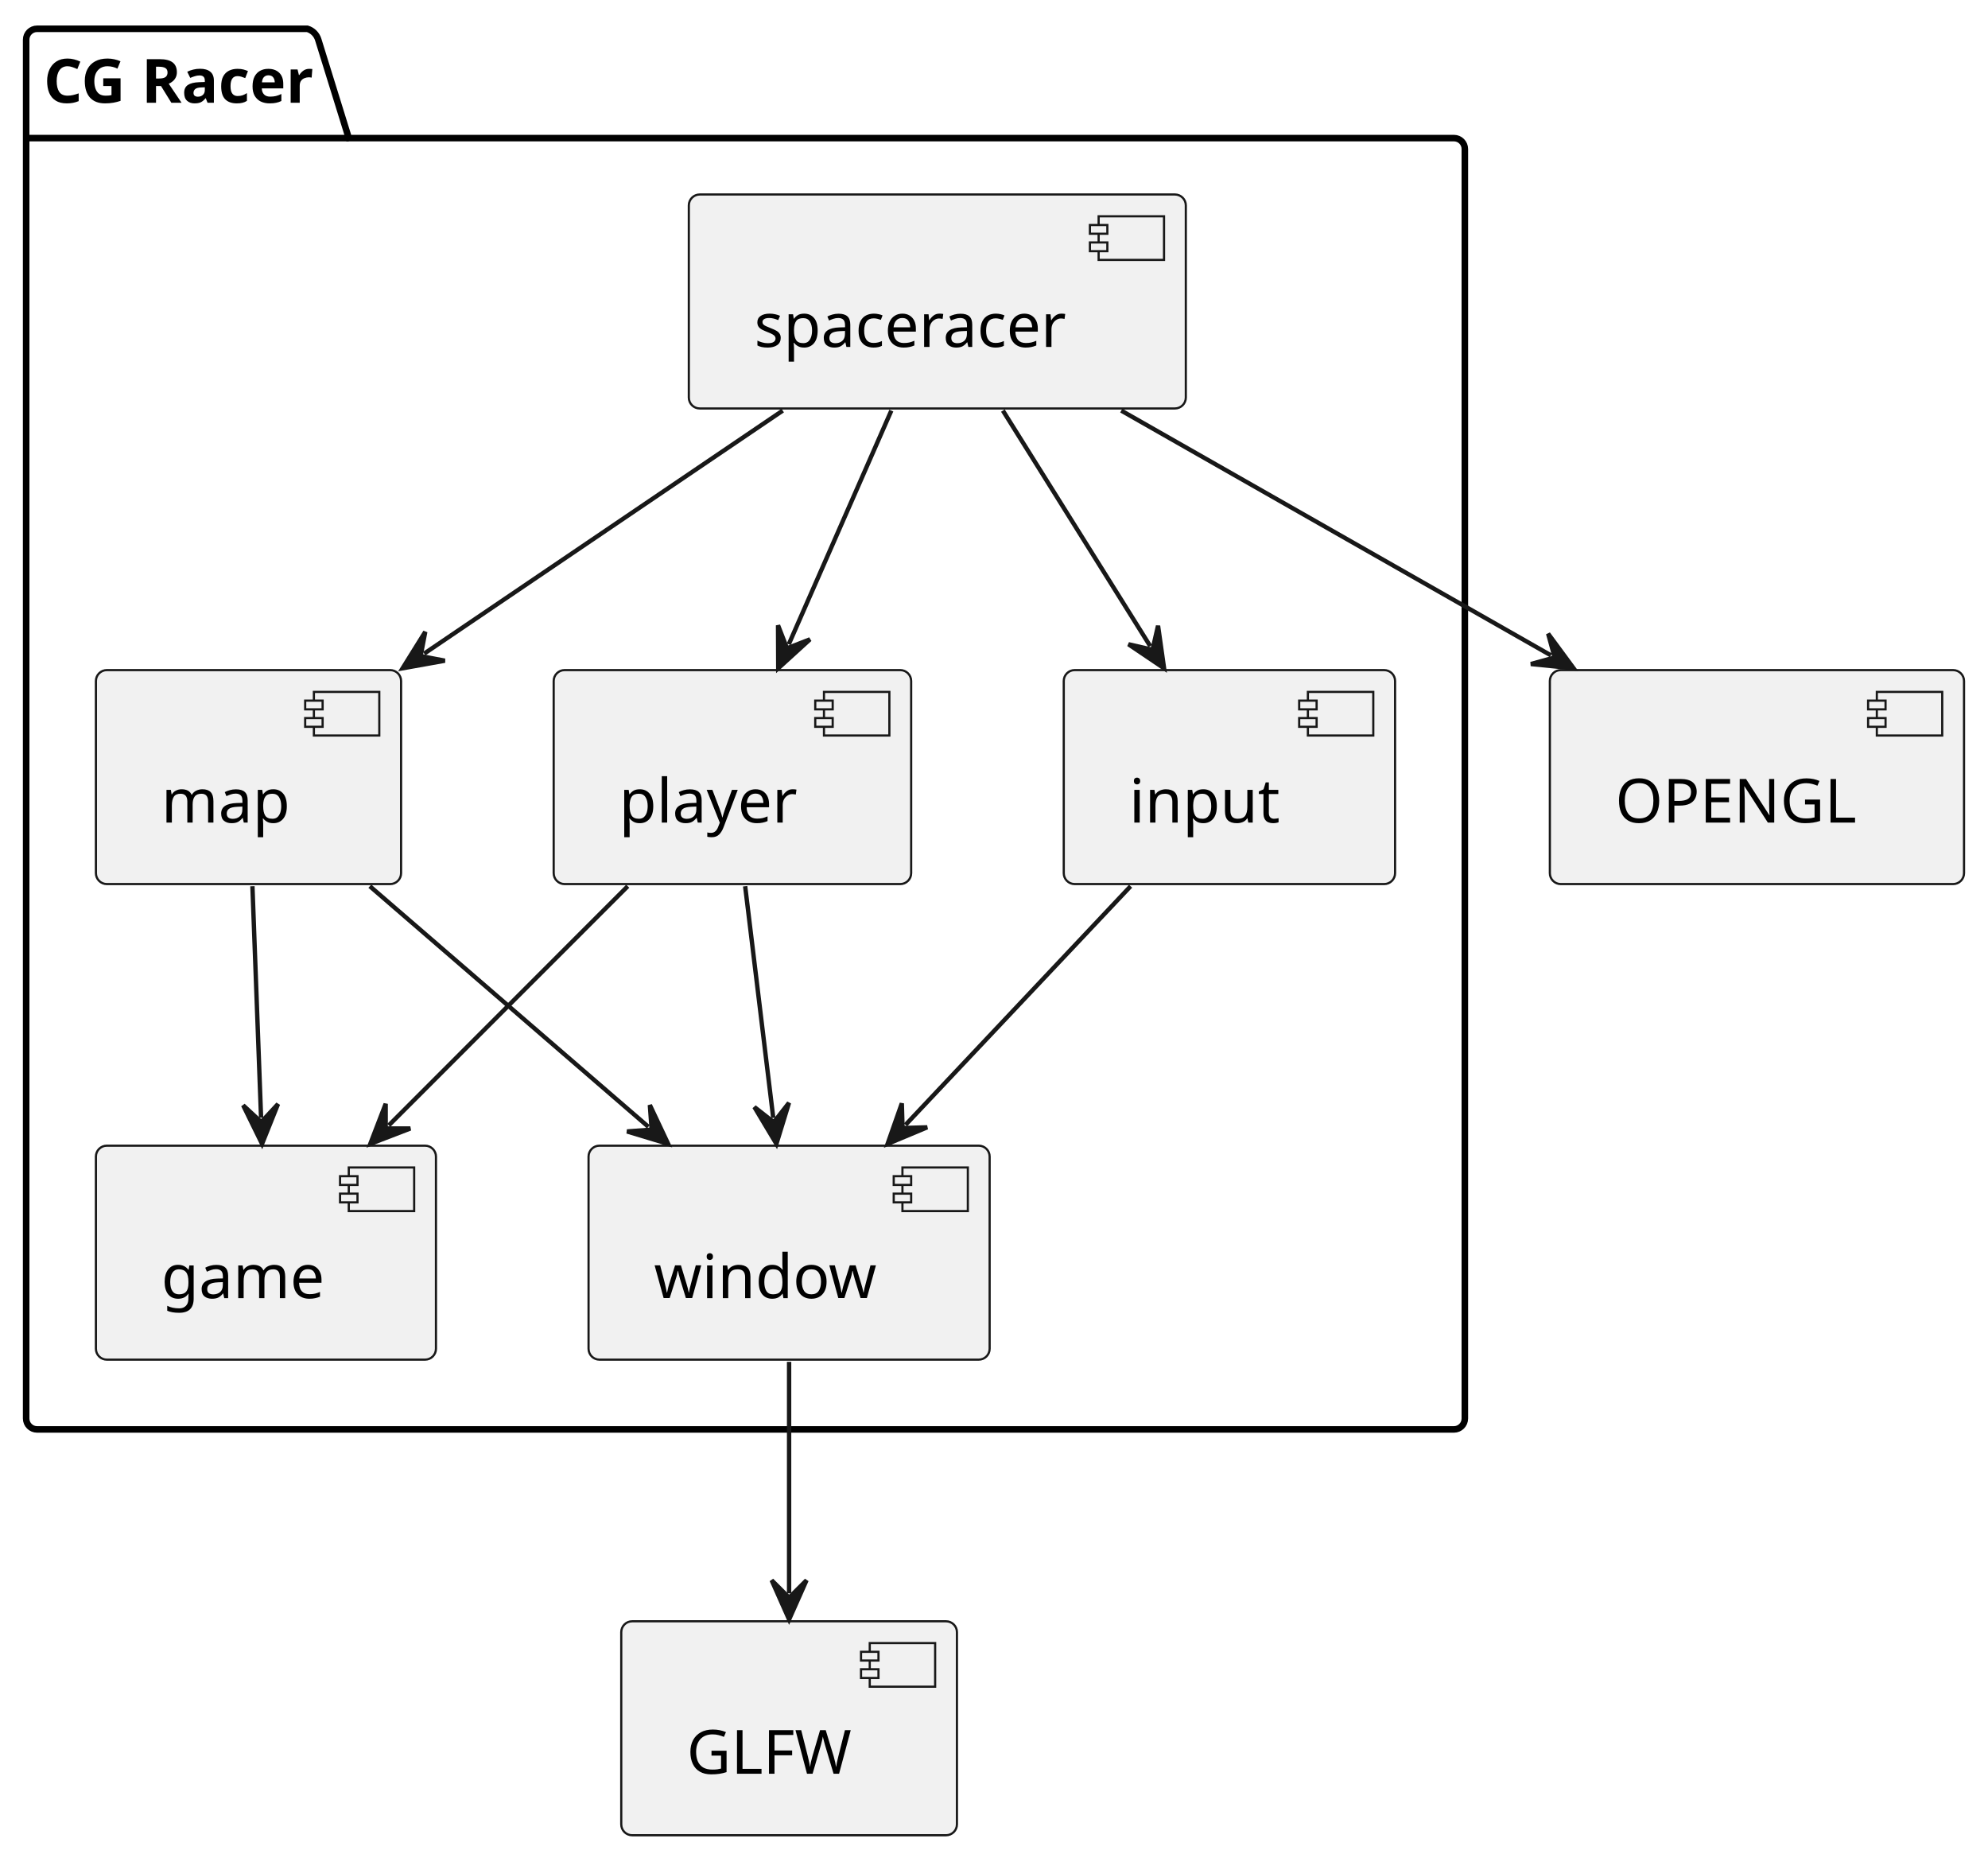
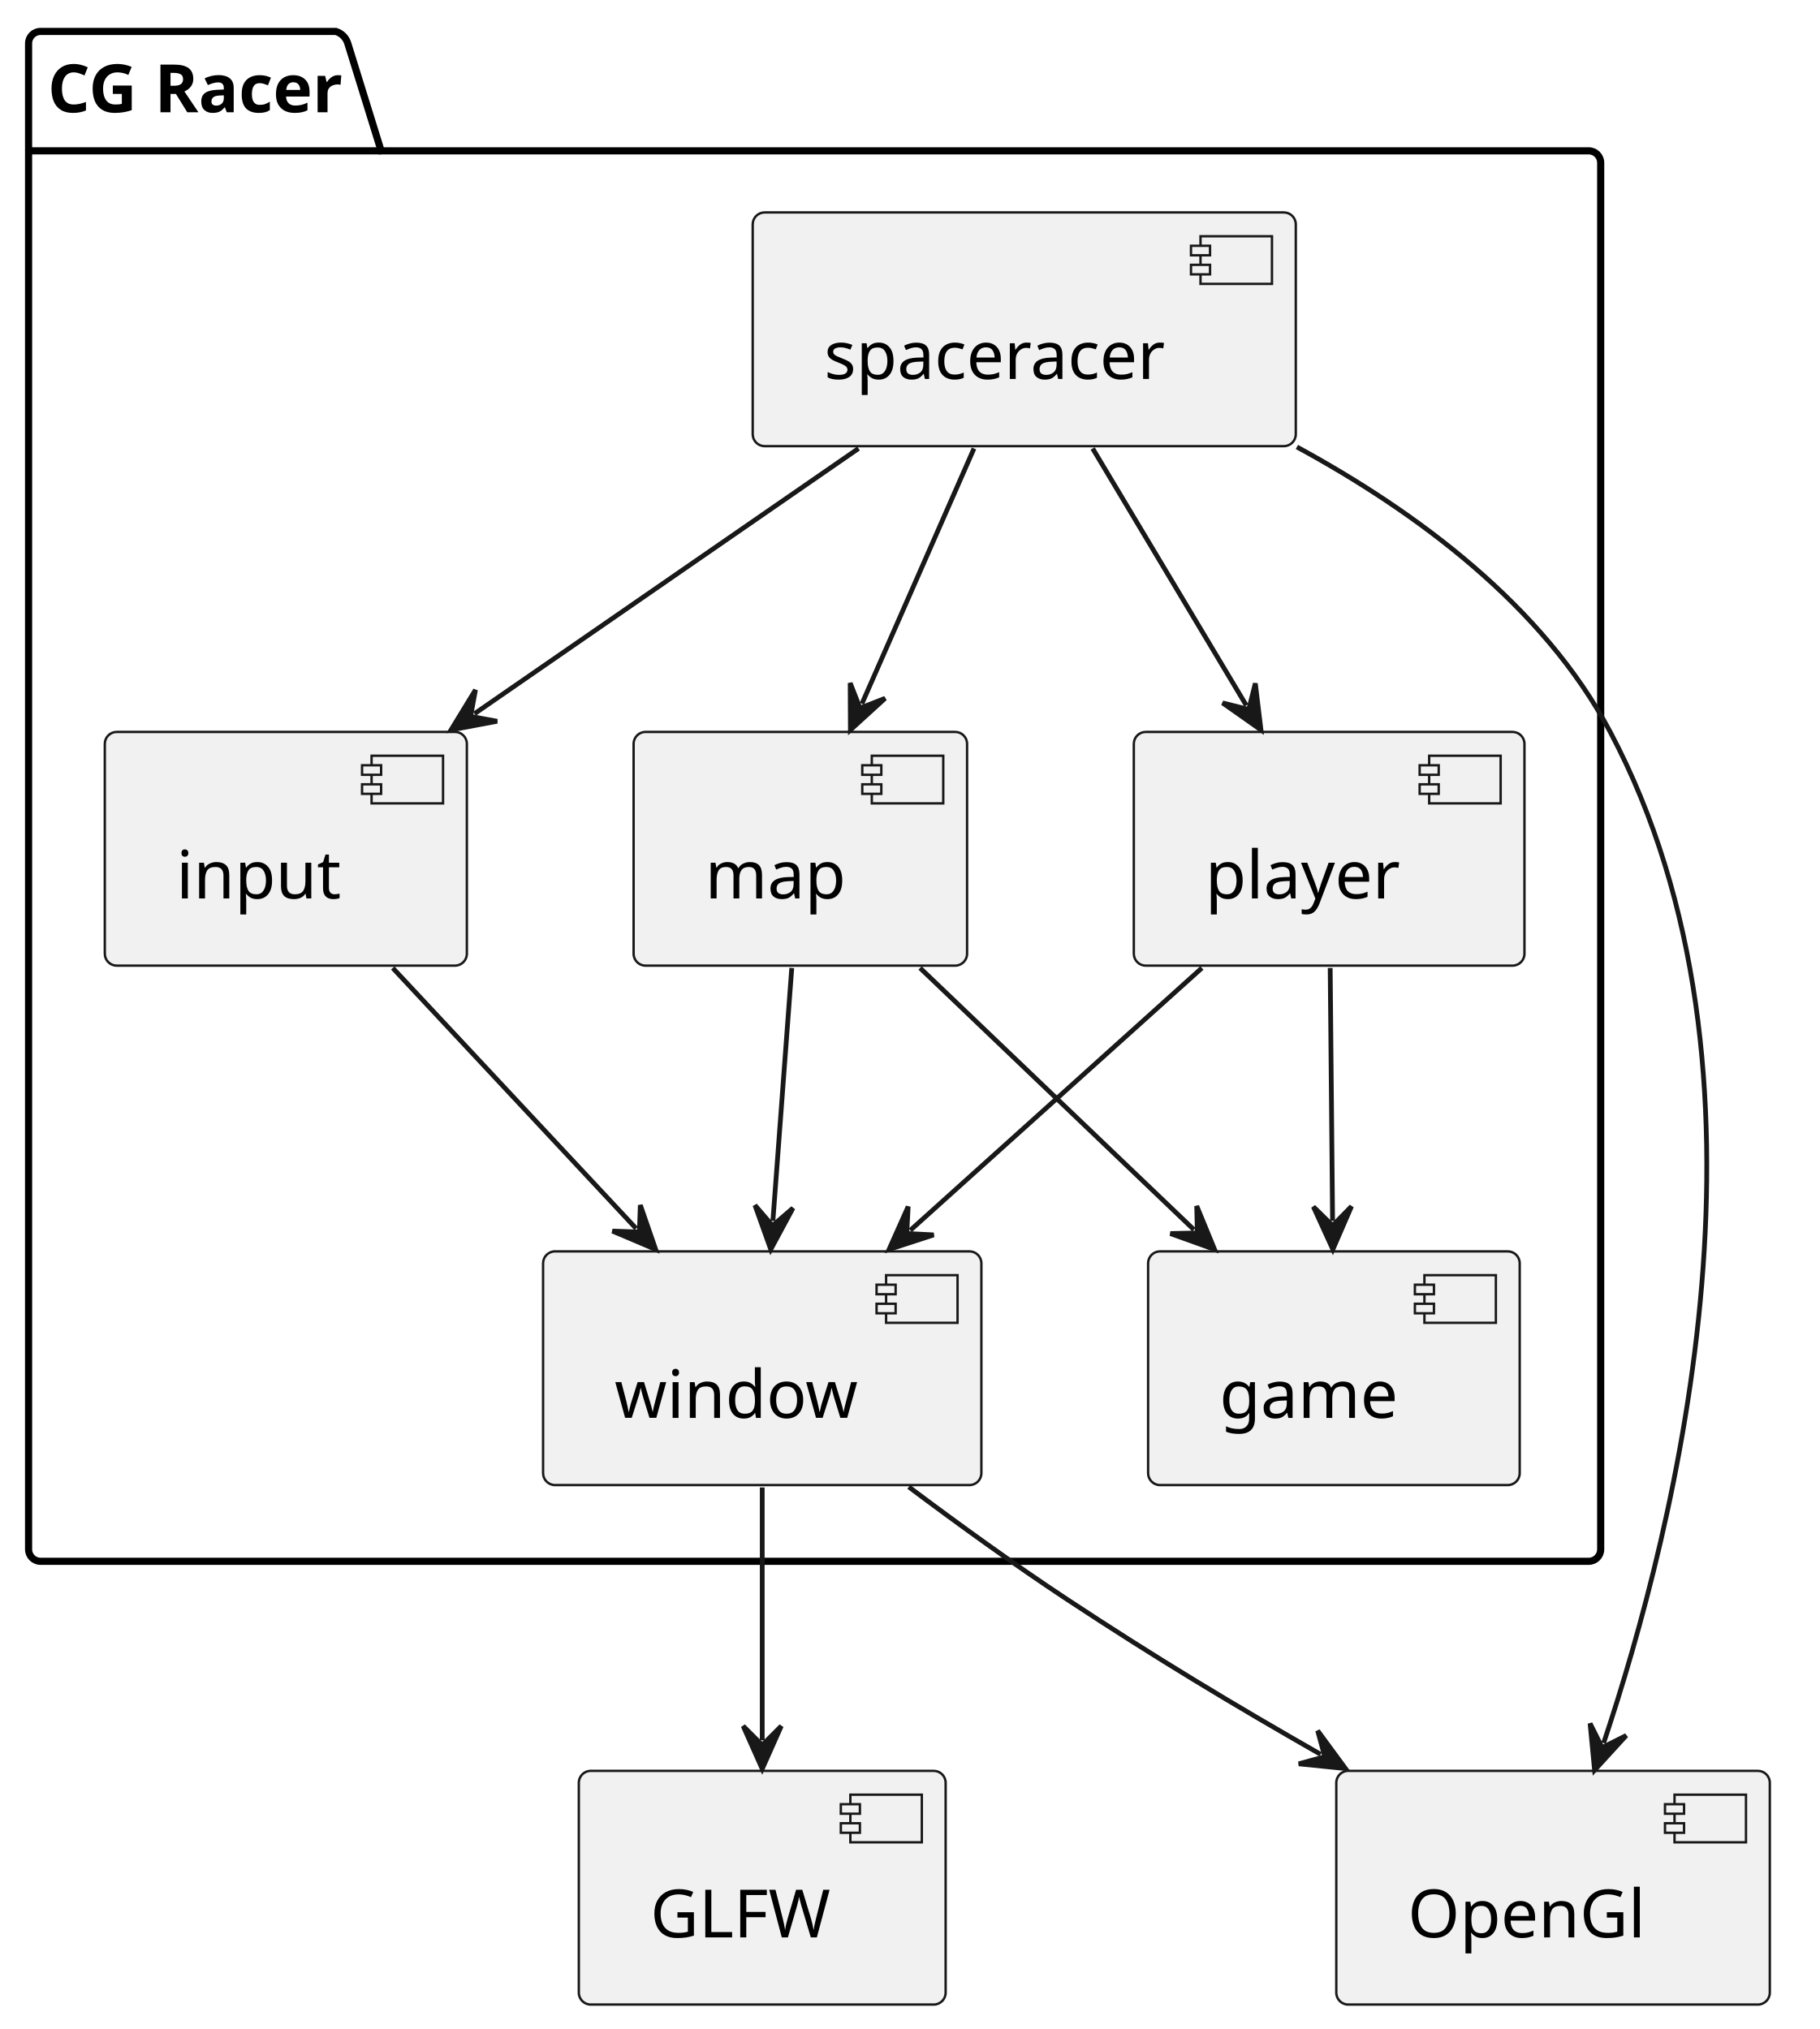
- <svg xmlns="http://www.w3.org/2000/svg" contentStyleType="text/css" height="426px" preserveAspectRatio="none" style="width:456px;height:426px;background:#FFFFFF;" version="1.1" viewBox="0 0 456 426" width="456px" zoomAndPan="magnify">
+ <svg xmlns="http://www.w3.org/2000/svg" contentStyleType="text/css" height="426px" preserveAspectRatio="none" style="width:382px;height:426px;background:#FFFFFF;" version="1.1" viewBox="0 0 382 426" width="382px" zoomAndPan="magnify">
  <defs />
  <g>
    <g id="cluster_CG Racer">
      <path d="M8.5,6.602 L70.5,6.602 A3.75,3.75 0 0 1 73,9.102 L80,31.67 L333.5,31.67 A2.5,2.5 0 0 1 336,34.17 L336,325.302 A2.5,2.5 0 0 1 333.5,327.802 L8.5,327.802 A2.5,2.5 0 0 1 6,325.302 L6,9.102 A2.5,2.5 0 0 1 8.5,6.602 " fill="none" style="stroke:#000000;stroke-width:1.5;" />
      <line style="stroke:#000000;stroke-width:1.5;" x1="6" x2="80" y1="31.67" y2="31.67" />
      <text fill="#000000" font-family="sans-serif" font-size="14" font-weight="bold" lengthAdjust="spacing" textLength="61" x="10" y="23.568">CG Racer</text>
    </g>
    <g id="elem_spaceracer">
      <rect fill="#F1F1F1" height="49.068" rx="2.5" ry="2.5" style="stroke:#181818;stroke-width:0.5;" width="114" x="158" y="44.602" />
      <rect fill="#F1F1F1" height="10" style="stroke:#181818;stroke-width:0.5;" width="15" x="252" y="49.602" />
      <rect fill="#F1F1F1" height="2" style="stroke:#181818;stroke-width:0.5;" width="4" x="250" y="51.602" />
      <rect fill="#F1F1F1" height="2" style="stroke:#181818;stroke-width:0.5;" width="4" x="250" y="55.602" />
      <text fill="#000000" font-family="sans-serif" font-size="14" lengthAdjust="spacing" textLength="74" x="173" y="79.568">spaceracer</text>
    </g>
    <g id="elem_window">
-       <rect fill="#F1F1F1" height="49.068" rx="2.5" ry="2.5" style="stroke:#181818;stroke-width:0.5;" width="92" x="135" y="262.732" />
-       <rect fill="#F1F1F1" height="10" style="stroke:#181818;stroke-width:0.5;" width="15" x="207" y="267.732" />
-       <rect fill="#F1F1F1" height="2" style="stroke:#181818;stroke-width:0.5;" width="4" x="205" y="269.732" />
-       <rect fill="#F1F1F1" height="2" style="stroke:#181818;stroke-width:0.5;" width="4" x="205" y="273.732" />
-       <text fill="#000000" font-family="sans-serif" font-size="14" lengthAdjust="spacing" textLength="52" x="150" y="297.698">window</text>
+       <rect fill="#F1F1F1" height="49.068" rx="2.5" ry="2.5" style="stroke:#181818;stroke-width:0.5;" width="92" x="114" y="262.732" />
+       <rect fill="#F1F1F1" height="10" style="stroke:#181818;stroke-width:0.5;" width="15" x="186" y="267.732" />
+       <rect fill="#F1F1F1" height="2" style="stroke:#181818;stroke-width:0.5;" width="4" x="184" y="269.732" />
+       <rect fill="#F1F1F1" height="2" style="stroke:#181818;stroke-width:0.5;" width="4" x="184" y="273.732" />
+       <text fill="#000000" font-family="sans-serif" font-size="14" lengthAdjust="spacing" textLength="52" x="129" y="297.698">window</text>
    </g>
    <g id="elem_input">
-       <rect fill="#F1F1F1" height="49.068" rx="2.5" ry="2.5" style="stroke:#181818;stroke-width:0.5;" width="76" x="244" y="153.672" />
+       <rect fill="#F1F1F1" height="49.068" rx="2.5" ry="2.5" style="stroke:#181818;stroke-width:0.5;" width="76" x="22" y="153.672" />
+       <rect fill="#F1F1F1" height="10" style="stroke:#181818;stroke-width:0.5;" width="15" x="78" y="158.672" />
+       <rect fill="#F1F1F1" height="2" style="stroke:#181818;stroke-width:0.5;" width="4" x="76" y="160.672" />
+       <rect fill="#F1F1F1" height="2" style="stroke:#181818;stroke-width:0.5;" width="4" x="76" y="164.672" />
+       <text fill="#000000" font-family="sans-serif" font-size="14" lengthAdjust="spacing" textLength="36" x="37" y="188.638">input</text>
+     </g>
+     <g id="elem_player">
+       <rect fill="#F1F1F1" height="49.068" rx="2.5" ry="2.5" style="stroke:#181818;stroke-width:0.5;" width="82" x="238" y="153.672" />
      <rect fill="#F1F1F1" height="10" style="stroke:#181818;stroke-width:0.5;" width="15" x="300" y="158.672" />
      <rect fill="#F1F1F1" height="2" style="stroke:#181818;stroke-width:0.5;" width="4" x="298" y="160.672" />
      <rect fill="#F1F1F1" height="2" style="stroke:#181818;stroke-width:0.5;" width="4" x="298" y="164.672" />
-       <text fill="#000000" font-family="sans-serif" font-size="14" lengthAdjust="spacing" textLength="36" x="259" y="188.638">input</text>
-     </g>
-     <g id="elem_player">
-       <rect fill="#F1F1F1" height="49.068" rx="2.5" ry="2.5" style="stroke:#181818;stroke-width:0.5;" width="82" x="127" y="153.672" />
-       <rect fill="#F1F1F1" height="10" style="stroke:#181818;stroke-width:0.5;" width="15" x="189" y="158.672" />
-       <rect fill="#F1F1F1" height="2" style="stroke:#181818;stroke-width:0.5;" width="4" x="187" y="160.672" />
-       <rect fill="#F1F1F1" height="2" style="stroke:#181818;stroke-width:0.5;" width="4" x="187" y="164.672" />
-       <text fill="#000000" font-family="sans-serif" font-size="14" lengthAdjust="spacing" textLength="42" x="142" y="188.638">player</text>
+       <text fill="#000000" font-family="sans-serif" font-size="14" lengthAdjust="spacing" textLength="42" x="253" y="188.638">player</text>
    </g>
    <g id="elem_game">
-       <rect fill="#F1F1F1" height="49.068" rx="2.5" ry="2.5" style="stroke:#181818;stroke-width:0.5;" width="78" x="22" y="262.732" />
-       <rect fill="#F1F1F1" height="10" style="stroke:#181818;stroke-width:0.5;" width="15" x="80" y="267.732" />
-       <rect fill="#F1F1F1" height="2" style="stroke:#181818;stroke-width:0.5;" width="4" x="78" y="269.732" />
-       <rect fill="#F1F1F1" height="2" style="stroke:#181818;stroke-width:0.5;" width="4" x="78" y="273.732" />
-       <text fill="#000000" font-family="sans-serif" font-size="14" lengthAdjust="spacing" textLength="38" x="37" y="297.698">game</text>
+       <rect fill="#F1F1F1" height="49.068" rx="2.5" ry="2.5" style="stroke:#181818;stroke-width:0.5;" width="78" x="241" y="262.732" />
+       <rect fill="#F1F1F1" height="10" style="stroke:#181818;stroke-width:0.5;" width="15" x="299" y="267.732" />
+       <rect fill="#F1F1F1" height="2" style="stroke:#181818;stroke-width:0.5;" width="4" x="297" y="269.732" />
+       <rect fill="#F1F1F1" height="2" style="stroke:#181818;stroke-width:0.5;" width="4" x="297" y="273.732" />
+       <text fill="#000000" font-family="sans-serif" font-size="14" lengthAdjust="spacing" textLength="38" x="256" y="297.698">game</text>
    </g>
    <g id="elem_map">
-       <rect fill="#F1F1F1" height="49.068" rx="2.5" ry="2.5" style="stroke:#181818;stroke-width:0.5;" width="70" x="22" y="153.672" />
-       <rect fill="#F1F1F1" height="10" style="stroke:#181818;stroke-width:0.5;" width="15" x="72" y="158.672" />
-       <rect fill="#F1F1F1" height="2" style="stroke:#181818;stroke-width:0.5;" width="4" x="70" y="160.672" />
-       <rect fill="#F1F1F1" height="2" style="stroke:#181818;stroke-width:0.5;" width="4" x="70" y="164.672" />
-       <text fill="#000000" font-family="sans-serif" font-size="14" lengthAdjust="spacing" textLength="30" x="37" y="188.638">map</text>
+       <rect fill="#F1F1F1" height="49.068" rx="2.5" ry="2.5" style="stroke:#181818;stroke-width:0.5;" width="70" x="133" y="153.672" />
+       <rect fill="#F1F1F1" height="10" style="stroke:#181818;stroke-width:0.5;" width="15" x="183" y="158.672" />
+       <rect fill="#F1F1F1" height="2" style="stroke:#181818;stroke-width:0.5;" width="4" x="181" y="160.672" />
+       <rect fill="#F1F1F1" height="2" style="stroke:#181818;stroke-width:0.5;" width="4" x="181" y="164.672" />
+       <text fill="#000000" font-family="sans-serif" font-size="14" lengthAdjust="spacing" textLength="30" x="148" y="188.638">map</text>
    </g>
    <g id="elem_GLFW">
-       <rect fill="#F1F1F1" height="49.068" rx="2.5" ry="2.5" style="stroke:#181818;stroke-width:0.5;" width="77" x="142.5" y="371.802" />
-       <rect fill="#F1F1F1" height="10" style="stroke:#181818;stroke-width:0.5;" width="15" x="199.5" y="376.802" />
-       <rect fill="#F1F1F1" height="2" style="stroke:#181818;stroke-width:0.5;" width="4" x="197.5" y="378.802" />
-       <rect fill="#F1F1F1" height="2" style="stroke:#181818;stroke-width:0.5;" width="4" x="197.5" y="382.802" />
-       <text fill="#000000" font-family="sans-serif" font-size="14" lengthAdjust="spacing" textLength="37" x="157.5" y="406.768">GLFW</text>
+       <rect fill="#F1F1F1" height="49.068" rx="2.5" ry="2.5" style="stroke:#181818;stroke-width:0.5;" width="77" x="121.5" y="371.802" />
+       <rect fill="#F1F1F1" height="10" style="stroke:#181818;stroke-width:0.5;" width="15" x="178.5" y="376.802" />
+       <rect fill="#F1F1F1" height="2" style="stroke:#181818;stroke-width:0.5;" width="4" x="176.5" y="378.802" />
+       <rect fill="#F1F1F1" height="2" style="stroke:#181818;stroke-width:0.5;" width="4" x="176.5" y="382.802" />
+       <text fill="#000000" font-family="sans-serif" font-size="14" lengthAdjust="spacing" textLength="37" x="136.5" y="406.768">GLFW</text>
    </g>
-     <g id="elem_OPENGL">
-       <rect fill="#F1F1F1" height="49.068" rx="2.5" ry="2.5" style="stroke:#181818;stroke-width:0.5;" width="95" x="355.5" y="153.672" />
-       <rect fill="#F1F1F1" height="10" style="stroke:#181818;stroke-width:0.5;" width="15" x="430.5" y="158.672" />
-       <rect fill="#F1F1F1" height="2" style="stroke:#181818;stroke-width:0.5;" width="4" x="428.5" y="160.672" />
-       <rect fill="#F1F1F1" height="2" style="stroke:#181818;stroke-width:0.5;" width="4" x="428.5" y="164.672" />
-       <text fill="#000000" font-family="sans-serif" font-size="14" lengthAdjust="spacing" textLength="55" x="370.5" y="188.638">OPENGL</text>
+     <g id="elem_OpenGl">
+       <rect fill="#F1F1F1" height="49.068" rx="2.5" ry="2.5" style="stroke:#181818;stroke-width:0.5;" width="91" x="280.5" y="371.802" />
+       <rect fill="#F1F1F1" height="10" style="stroke:#181818;stroke-width:0.5;" width="15" x="351.5" y="376.802" />
+       <rect fill="#F1F1F1" height="2" style="stroke:#181818;stroke-width:0.5;" width="4" x="349.5" y="378.802" />
+       <rect fill="#F1F1F1" height="2" style="stroke:#181818;stroke-width:0.5;" width="4" x="349.5" y="382.802" />
+       <text fill="#000000" font-family="sans-serif" font-size="14" lengthAdjust="spacing" textLength="51" x="295.5" y="406.768">OpenGl</text>
    </g>
    <g id="link_spaceracer_player">
-       <path d="M204.45,94.162 C196.71,111.792 188.652,130.148 180.922,147.758 " fill="none" id="spaceracer-to-player" style="stroke:#181818;stroke-width:1.0;" />
+       <path d="M229.36,94.162 C239.9,111.792 251.081,130.492 261.611,148.102 " fill="none" id="spaceracer-to-player" style="stroke:#181818;stroke-width:1.0;" />
+       <polygon fill="#181818" points="264.69,153.252,263.504,143.475,262.124,148.961,256.638,147.58,264.69,153.252" style="stroke:#181818;stroke-width:1.0;" />
+     </g>
+     <g id="link_spaceracer_map">
+       <path d="M204.45,94.162 C196.71,111.792 188.652,130.148 180.922,147.758 " fill="none" id="spaceracer-to-map" style="stroke:#181818;stroke-width:1.0;" />
      <polygon fill="#181818" points="178.51,153.252,185.79,146.619,180.52,148.674,178.465,143.403,178.51,153.252" style="stroke:#181818;stroke-width:1.0;" />
    </g>
-     <g id="link_spaceracer_map">
-       <path d="M179.54,94.162 C153.52,111.792 123.297,132.276 97.307,149.886 " fill="none" id="spaceracer-to-map" style="stroke:#181818;stroke-width:1.0;" />
-       <polygon fill="#181818" points="92.34,153.252,102.034,151.515,96.479,150.447,97.547,144.892,92.34,153.252" style="stroke:#181818;stroke-width:1.0;" />
+     <g id="link_spaceracer_input">
+       <path d="M180.21,94.162 C154.69,111.792 125.107,132.232 99.607,149.843 " fill="none" id="spaceracer-to-input" style="stroke:#181818;stroke-width:1.0;" />
+       <polygon fill="#181818" points="94.67,153.252,104.349,151.429,98.784,150.411,99.803,144.846,94.67,153.252" style="stroke:#181818;stroke-width:1.0;" />
    </g>
-     <g id="link_spaceracer_input">
-       <path d="M230.04,94.162 C241.07,111.792 252.807,130.556 263.827,148.166 " fill="none" id="spaceracer-to-input" style="stroke:#181818;stroke-width:1.0;" />
-       <polygon fill="#181818" points="267.01,153.252,265.627,143.501,264.358,149.013,258.845,147.745,267.01,153.252" style="stroke:#181818;stroke-width:1.0;" />
+     <g id="link_spaceracer_OpenGl">
+       <path d="M272.23,93.842 C297.19,107.402 323.92,127.092 338,153.672 C375.95,225.312 351.76,320.601 336.62,365.961 " fill="none" id="spaceracer-to-OpenGl" style="stroke:#181818;stroke-width:1.0;" />
+       <polygon fill="#181818" points="334.72,371.652,341.364,364.381,336.303,366.909,333.775,361.849,334.72,371.652" style="stroke:#181818;stroke-width:1.0;" />
    </g>
-     <g id="link_spaceracer_OPENGL">
-       <path d="M257.19,94.162 C288.15,111.792 324.806,132.673 355.736,150.283 " fill="none" id="spaceracer-to-OPENGL" style="stroke:#181818;stroke-width:1.0;" />
-       <polygon fill="#181818" points="360.95,153.252,355.108,145.323,356.605,150.778,351.15,152.275,360.95,153.252" style="stroke:#181818;stroke-width:1.0;" />
+     <g id="link_window_OpenGl">
+       <path d="M190.76,312.182 C201.14,319.972 212.91,328.482 224,335.802 C242.74,348.172 258.899,357.877 277.219,368.337 " fill="none" id="window-to-OpenGl" style="stroke:#181818;stroke-width:1.0;" />
+       <polygon fill="#181818" points="282.43,371.312,276.598,363.376,278.088,368.833,272.631,370.323,282.43,371.312" style="stroke:#181818;stroke-width:1.0;" />
    </g>
    <g id="link_input_window">
-       <path d="M259.33,203.232 C242.7,220.862 224.328,240.349 207.708,257.959 " fill="none" id="input-to-window" style="stroke:#181818;stroke-width:1.0;" />
-       <polygon fill="#181818" points="203.59,262.322,212.676,258.522,207.022,258.686,206.858,253.031,203.59,262.322" style="stroke:#181818;stroke-width:1.0;" />
+       <path d="M82.44,203.232 C98.91,220.862 117.084,240.327 133.534,257.937 " fill="none" id="input-to-window" style="stroke:#181818;stroke-width:1.0;" />
+       <polygon fill="#181818" points="137.63,262.322,134.409,253.015,134.217,258.668,128.563,258.476,137.63,262.322" style="stroke:#181818;stroke-width:1.0;" />
    </g>
    <g id="link_window_GLFW">
-       <path d="M181,312.302 C181,329.932 181,347.772 181,365.392 " fill="none" id="window-to-GLFW" style="stroke:#181818;stroke-width:1.0;" />
-       <polygon fill="#181818" points="181,371.392,185,362.392,181,366.392,177,362.392,181,371.392" style="stroke:#181818;stroke-width:1.0;" />
+       <path d="M160,312.302 C160,329.932 160,347.772 160,365.392 " fill="none" id="window-to-GLFW" style="stroke:#181818;stroke-width:1.0;" />
+       <polygon fill="#181818" points="160,371.392,164,362.392,160,366.392,156,362.392,160,371.392" style="stroke:#181818;stroke-width:1.0;" />
    </g>
    <g id="link_player_game">
-       <path d="M143.99,203.232 C126.37,220.862 106.783,240.469 89.173,258.079 " fill="none" id="player-to-game" style="stroke:#181818;stroke-width:1.0;" />
-       <polygon fill="#181818" points="84.93,262.322,94.122,258.786,88.466,258.786,88.466,253.13,84.93,262.322" style="stroke:#181818;stroke-width:1.0;" />
+       <path d="M279.22,203.232 C279.39,220.862 279.552,238.712 279.722,256.322 " fill="none" id="player-to-game" style="stroke:#181818;stroke-width:1.0;" />
+       <polygon fill="#181818" points="279.78,262.322,283.693,253.284,279.732,257.322,275.693,253.361,279.78,262.322" style="stroke:#181818;stroke-width:1.0;" />
    </g>
    <g id="link_player_window">
-       <path d="M170.92,203.232 C173.06,220.862 175.226,238.756 177.366,256.366 " fill="none" id="player-to-window" style="stroke:#181818;stroke-width:1.0;" />
-       <polygon fill="#181818" points="178.09,262.322,180.975,252.905,177.487,257.358,173.034,253.87,178.09,262.322" style="stroke:#181818;stroke-width:1.0;" />
+       <path d="M252.29,203.232 C232.7,220.862 210.65,240.699 191.08,258.309 " fill="none" id="player-to-window" style="stroke:#181818;stroke-width:1.0;" />
+       <polygon fill="#181818" points="186.62,262.322,195.986,259.275,190.337,258.978,190.635,253.328,186.62,262.322" style="stroke:#181818;stroke-width:1.0;" />
    </g>
    <g id="link_map_game">
-       <path d="M57.9,203.232 C58.56,220.862 59.225,238.716 59.885,256.326 " fill="none" id="map-to-game" style="stroke:#181818;stroke-width:1.0;" />
-       <polygon fill="#181818" points="60.11,262.322,63.77,253.179,59.923,257.325,55.776,253.478,60.11,262.322" style="stroke:#181818;stroke-width:1.0;" />
+       <path d="M193.13,203.232 C211.58,220.862 232.182,240.567 250.612,258.177 " fill="none" id="map-to-game" style="stroke:#181818;stroke-width:1.0;" />
+       <polygon fill="#181818" points="254.95,262.322,251.206,253.212,251.335,258.868,245.68,258.997,254.95,262.322" style="stroke:#181818;stroke-width:1.0;" />
    </g>
    <g id="link_map_window">
-       <path d="M84.83,203.232 C105.25,220.862 128.318,240.791 148.718,258.401 " fill="none" id="map-to-window" style="stroke:#181818;stroke-width:1.0;" />
-       <polygon fill="#181818" points="153.26,262.322,149.061,253.413,149.475,259.055,143.833,259.469,153.26,262.322" style="stroke:#181818;stroke-width:1.0;" />
+       <path d="M166.2,203.232 C164.89,220.862 163.559,238.729 162.238,256.339 " fill="none" id="map-to-window" style="stroke:#181818;stroke-width:1.0;" />
+       <polygon fill="#181818" points="161.79,262.322,166.452,253.646,162.164,257.336,158.474,253.048,161.79,262.322" style="stroke:#181818;stroke-width:1.0;" />
    </g>
  </g>
</svg>
